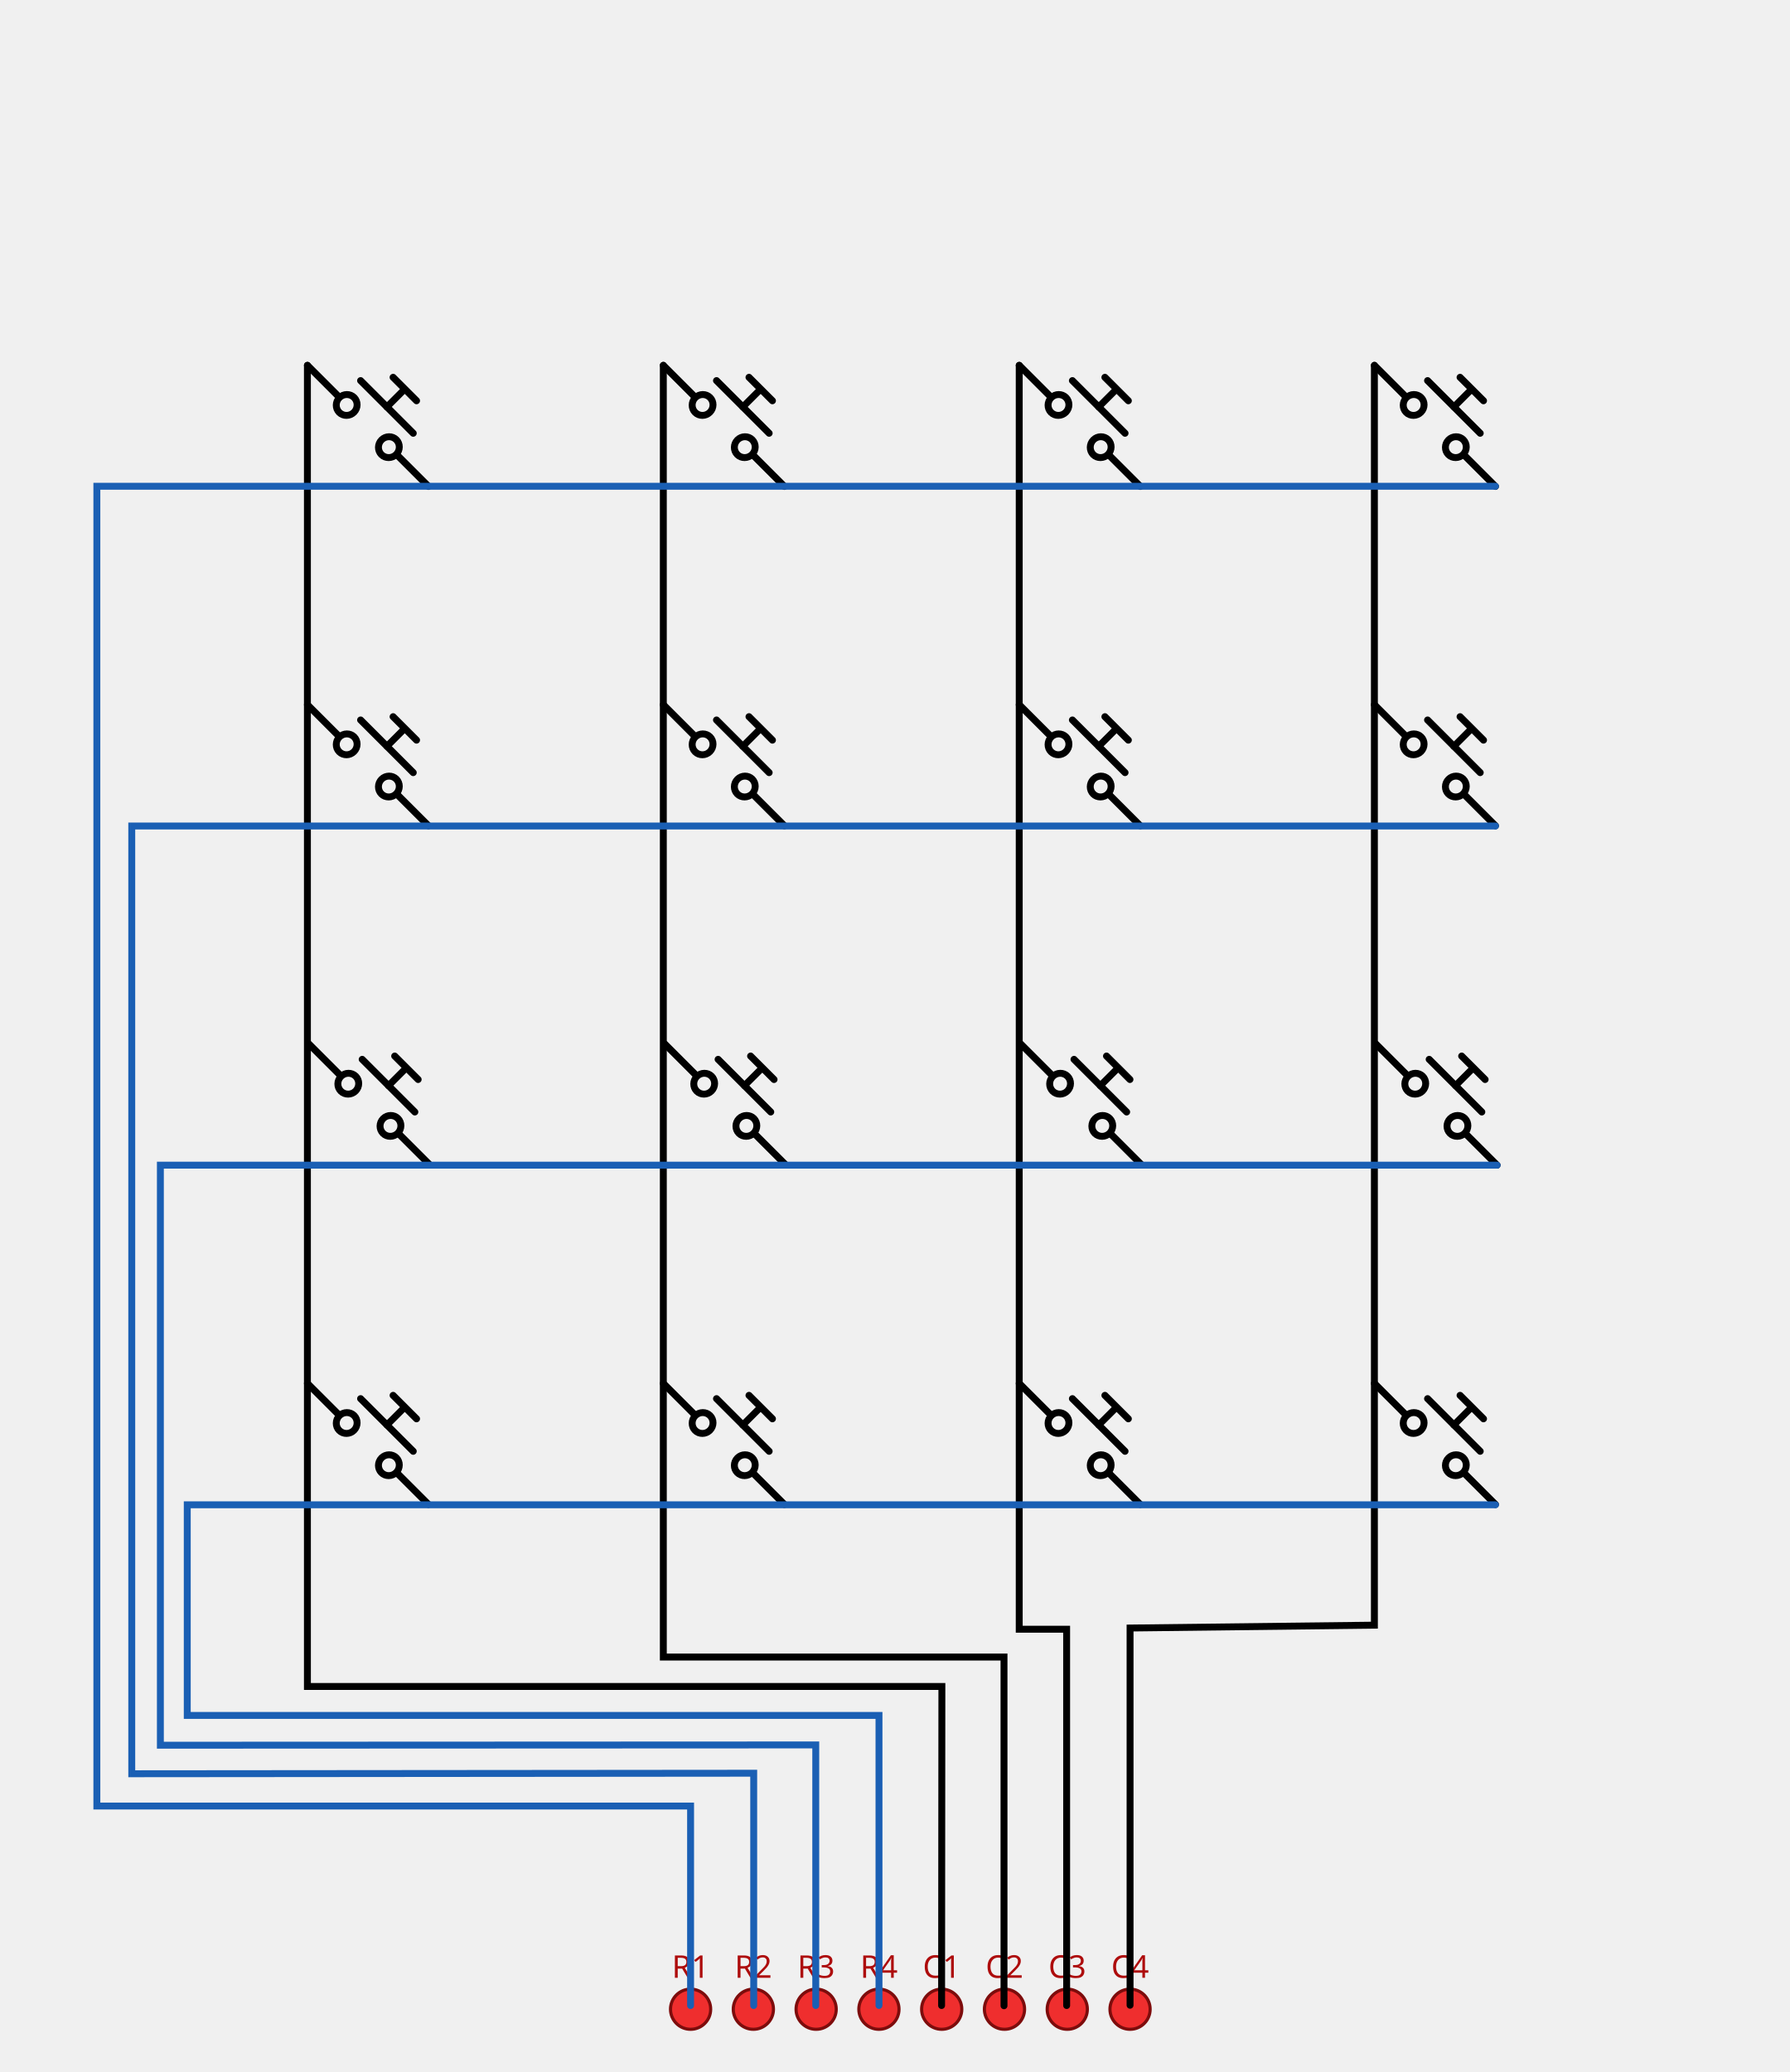
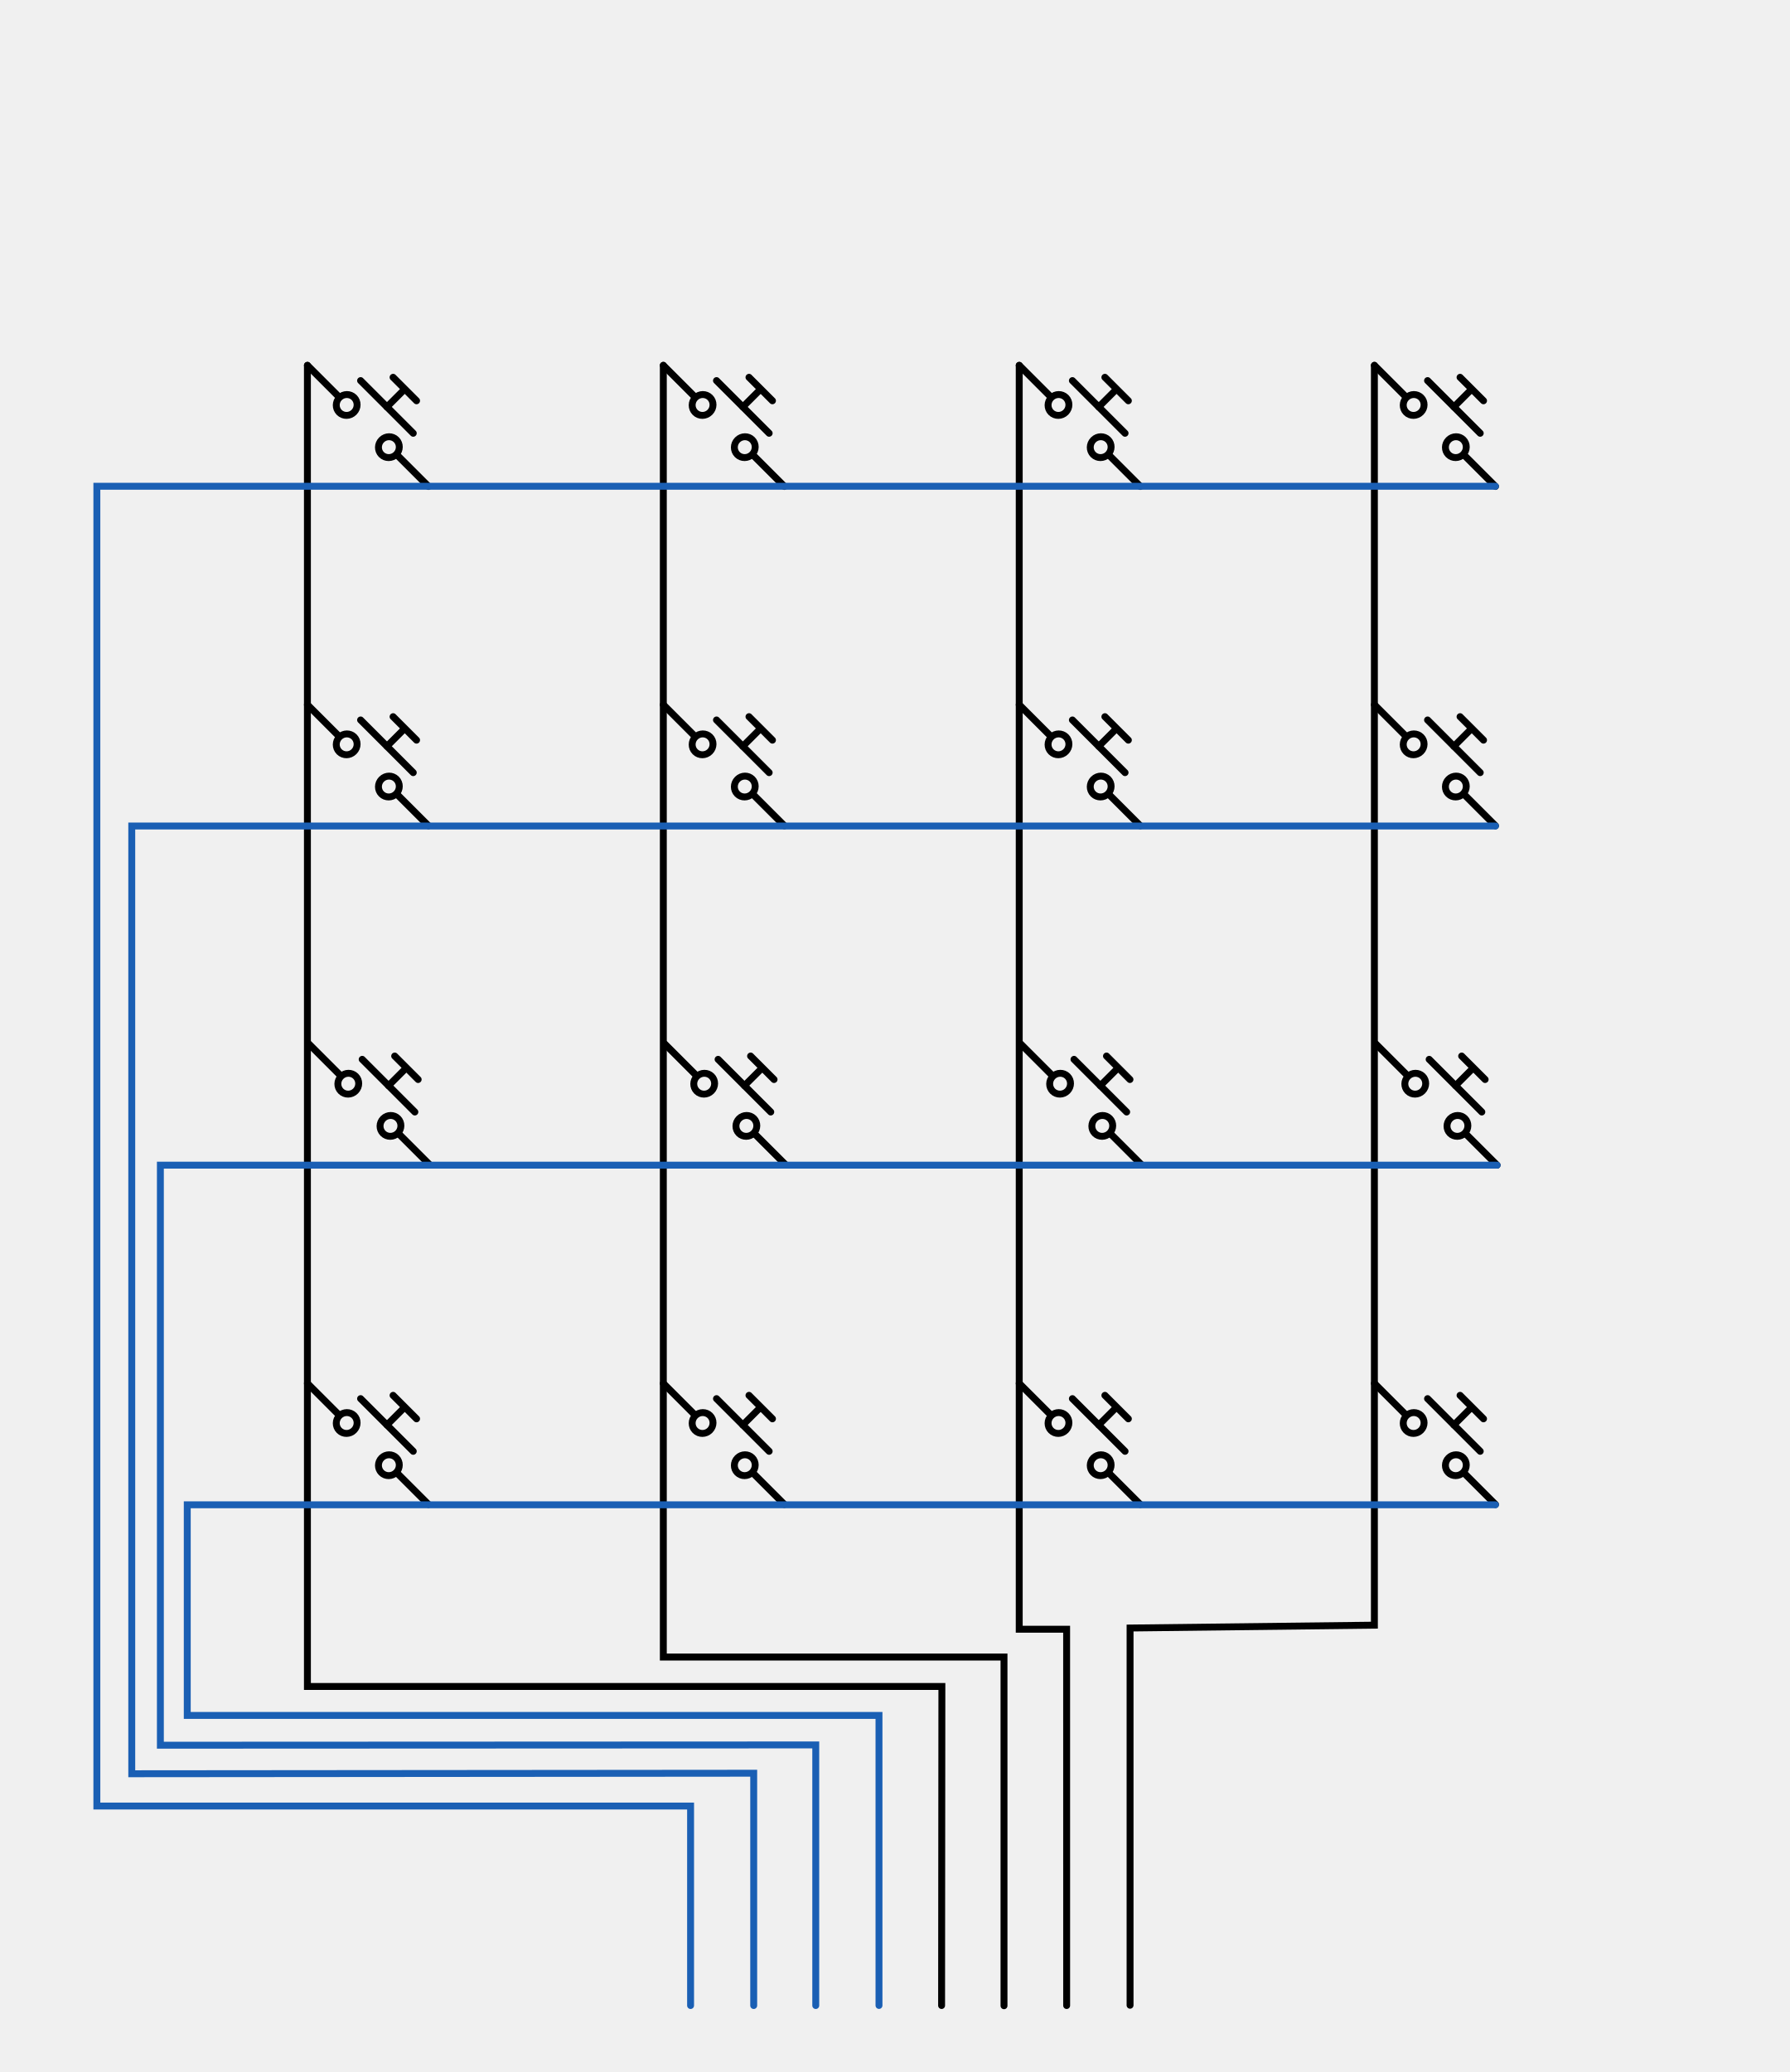
<svg xmlns="http://www.w3.org/2000/svg" width="285" height="330" viewBox="0 0 285 330" version="1.1" id="svg124">
  <defs id="defs124">
    <defs id="defs78">
      <pattern id="wires" width="2.54" height="8" patternUnits="userSpaceOnUse">
        <rect width="2.54" height="8" fill="#eee" id="rect70" />
        <rect x="0.77" width="1" height="6" fill="#d9d5bc" id="rect71" />
        <circle cx="1.27" cy="6" r="0.75" fill="#d9d5bc" id="circle71" />
        <rect x="0.52" y="6" width="1.5" height="2" fill="#d9d5bc" id="rect72" />
      </pattern>
      <pattern id="wires-marks" width="2.54" height="8" patternUnits="userSpaceOnUse">
        <rect x="0.52" y="6" width="1.5" height="2" fill="#746d41" id="rect73" />
      </pattern>
      <pattern id="pins-female" width="2.54" height="2.54" patternUnits="userSpaceOnUse">
        <rect x="0" y="0" width="2.54" height="2.54" fill="#333" id="rect74" />
        <rect x="1.079" y="0.896" width="0.762" height="0.762" style="fill: #191919" id="rect75" />
        <path transform="translate(1.079, 1.658) rotate(180 0 0)" d="m 0 0 v 0.762 l 0.433,0.433 c 0.046,-0.046 0.074,-0.109 0.074,-0.179 v -1.27 c 0,-0.070 -0.028,-0.133 -0.074,-0.179 z" style="opacity: 0.25" id="path75" />
        <path transform="translate(1.841, 1.658) rotate(90 0 0)" d="m 0 0 v 0.762 l 0.433,0.433 c 0.046,-0.046 0.074,-0.109 0.074,-0.179 v -1.27 c 0,-0.070 -0.028,-0.133 -0.074,-0.179 z" style="opacity: 0.3; fill: #fff" id="path76" />
        <path transform="translate(1.841, 0.896)" d="m 0 0 v 0.762 l 0.433,0.433 c 0.046,-0.046 0.074,-0.109 0.074,-0.179 v -1.27 c 0,-0.070 -0.028,-0.133 -0.074,-0.179 z" style="opacity: 0.15; fill: #fff" id="path77" />
        <path transform="translate(1.079, 0.896) rotate(270 0 0)" d="m 0 0 v 0.762 l 0.433,0.433 c 0.046,-0.046 0.074,-0.109 0.074,-0.179 v -1.27 c 0,-0.070 -0.028,-0.133 -0.074,-0.179 z" style="opacity: 0.35" id="path78" />
      </pattern>
      <filter id="shadow">
        <feDropShadow dx="0" dy="0" stdDeviation="0.5" flood-color="#ffff99" />
      </filter>
    </defs>
  </defs>
  <g id="g1">
-     <g id="g4" transform="translate(-10,-38)">
-       <circle id="pin-R1" cx="120" cy="358" r="3.2" fill="#ee0000" fill-opacity="0.85" stroke="#770000" stroke-width="0.5" style="opacity:0.947" />
-       <text x="120" y="353" font-size="5px" fill="#aa0000" text-anchor="middle" font-family="sans-serif" id="text117" style="opacity:0.947">R1</text>
-     </g>
-     <g id="g5" transform="translate(-10,-38)">
-       <circle id="pin-R2" cx="130" cy="358" r="3.2" fill="#ee0000" fill-opacity="0.85" stroke="#770000" stroke-width="0.5" style="opacity:0.947" />
-       <text x="130" y="353" font-size="5px" fill="#aa0000" text-anchor="middle" font-family="sans-serif" id="text118" style="opacity:0.947">R2</text>
-     </g>
-     <g id="g7" transform="translate(-9.5,-38)">
-       <circle id="pin-R3" cx="139.5" cy="358" r="3.2" fill="#ee0000" fill-opacity="0.85" stroke="#770000" stroke-width="0.5" style="opacity:0.947" />
-       <g id="g6">
-         <text x="139.5" y="353" font-size="5px" fill="#aa0000" text-anchor="middle" font-family="sans-serif" id="text119" style="opacity:0.947">R3</text>
-       </g>
-     </g>
-     <g id="g8" transform="translate(-9,-38)">
-       <circle id="pin-R4" cx="149" cy="358" r="3.2" fill="#ee0000" fill-opacity="0.85" stroke="#770000" stroke-width="0.5" style="opacity:0.947" />
-       <text x="149" y="353" font-size="5px" fill="#aa0000" text-anchor="middle" font-family="sans-serif" id="text120" style="opacity:0.947">R4</text>
-     </g>
-     <g id="g9" transform="translate(-8.5,-38)">
-       <circle id="pin-C1" cx="158.5" cy="358" r="3.2" fill="#ee0000" fill-opacity="0.85" stroke="#770000" stroke-width="0.5" style="opacity:0.947" />
-       <text x="158.5" y="353" font-size="5px" fill="#aa0000" text-anchor="middle" font-family="sans-serif" id="text121" style="opacity:0.947">C1</text>
-     </g>
-     <g id="g10" transform="translate(-8,-38)">
-       <circle id="pin-C2" cx="168" cy="358" r="3.2" fill="#ee0000" fill-opacity="0.85" stroke="#770000" stroke-width="0.5" style="opacity:0.947" />
-       <text x="168" y="353" font-size="5px" fill="#aa0000" text-anchor="middle" font-family="sans-serif" id="text122" style="opacity:0.947">C2</text>
-     </g>
-     <g id="g11" transform="translate(-7.75,-38)">
-       <circle id="pin-C3" cx="177.75" cy="358" r="3.2" fill="#ee0000" fill-opacity="0.85" stroke="#770000" stroke-width="0.5" style="opacity:0.947" />
-       <text x="177.75" y="353" font-size="5px" fill="#aa0000" text-anchor="middle" font-family="sans-serif" id="text123" style="opacity:0.947">C3</text>
-     </g>
-     <g id="g12" transform="translate(-7.5,-38)">
-       <circle id="pin-C4" cx="187.5" cy="358" r="3.2" fill="#ee0000" fill-opacity="0.85" stroke="#770000" stroke-width="0.5" style="opacity:0.947" />
-       <text x="187.5" y="353" font-size="5px" fill="#aa0000" text-anchor="middle" font-family="sans-serif" id="text124" style="opacity:0.947">C4</text>
-     </g>
+     
+     
+     
+     
+     
+     
+     
+     
  </g>
  <g id="layer2">
    <g id="schema" fill="none" stroke="#111111" stroke-width="2" stroke-linecap="round" stroke-linejoin="round" transform="translate(12.43007,-18.58905)">
      
    </g>
    <g id="g15" transform="translate(-1.442753,25.19252)">
      <g id="g24" transform="matrix(1.153175,1.153175,-1.174992,1.174992,32.93668,-15.25443)" style="stroke-width:0.668;stroke-dasharray:none">
        <g id="g23-09" transform="translate(0.034816)" style="stroke-width:0.668;stroke-dasharray:none">
          <g id="g19-48" style="stroke-width:0.668;stroke-dasharray:none">
            <circle style="fill:none;stroke:#000000;stroke-width:0.668;stroke-linecap:round;stroke-dasharray:none" id="path18" cx="33.91" cy="13.12" r="1.009" />
            <path style="fill:none;stroke:#000000;stroke-width:0.668;stroke-linecap:round;stroke-dasharray:none" d="M 32.825,13.095 C 31.37,13.095 29.915,13.095 28.46,13.095" id="path19" />
          </g>
          <g id="g19-4" transform="matrix(-1,0,0,1,73.6475,0)" style="stroke-width:0.668;stroke-dasharray:none">
            <circle style="fill:none;stroke:#000000;stroke-width:0.668;stroke-linecap:round;stroke-dasharray:none" id="path18-8" cx="33.91" cy="13.12" r="1.009" />
            <path style="fill:none;stroke:#000000;stroke-width:0.668;stroke-linecap:round;stroke-dasharray:none" d="M 32.825,13.095 C 31.37,13.095 29.915,13.095 28.46,13.095" id="path19-8" />
          </g>
        </g>
        <g id="g22-8" style="stroke-width:0.668;stroke-dasharray:none">
          <path style="fill:none;stroke:#000000;stroke-width:0.668;stroke-linecap:round;stroke-dasharray:none" d="M 33.219,10.526 C 35.645,10.526 38.072,10.526 40.498,10.526" id="path20" />
          <path style="fill:none;stroke:#000000;stroke-width:0.668;stroke-linecap:round;stroke-dasharray:none" d="M 36.859,10.526 C 36.859,9.777 36.859,9.027 36.859,8.278" id="path21" />
          <path style="fill:none;stroke:#000000;stroke-width:0.668;stroke-linecap:round;stroke-dasharray:none" d="M 35.182,8.1 C 36.264,8.1 37.346,8.1 38.429,8.1" id="path22" transform="translate(0.0535215)" />
        </g>
      </g>
      <g id="g24-2" transform="matrix(1.153175,1.153175,-1.174992,1.174992,32.93668,38.79557)" style="stroke-width:0.668;stroke-dasharray:none">
        <g id="g23-8" transform="translate(0.034816)" style="stroke-width:0.668;stroke-dasharray:none">
          <g id="g19-6" style="stroke-width:0.668;stroke-dasharray:none">
            <circle style="fill:none;stroke:#000000;stroke-width:0.668;stroke-linecap:round;stroke-dasharray:none" id="path18-0" cx="33.91" cy="13.12" r="1.009" />
            <path style="fill:none;stroke:#000000;stroke-width:0.668;stroke-linecap:round;stroke-dasharray:none" d="M 32.825,13.095 C 31.37,13.095 29.915,13.095 28.46,13.095" id="path19-2" />
          </g>
          <g id="g19-4-4" transform="matrix(-1,0,0,1,73.6475,0)" style="stroke-width:0.668;stroke-dasharray:none">
            <circle style="fill:none;stroke:#000000;stroke-width:0.668;stroke-linecap:round;stroke-dasharray:none" id="path18-8-8" cx="33.91" cy="13.12" r="1.009" />
            <path style="fill:none;stroke:#000000;stroke-width:0.668;stroke-linecap:round;stroke-dasharray:none" d="M 32.825,13.095 C 31.37,13.095 29.915,13.095 28.46,13.095" id="path19-8-6" />
          </g>
        </g>
        <g id="g22-5" style="stroke-width:0.668;stroke-dasharray:none">
          <path style="fill:none;stroke:#000000;stroke-width:0.668;stroke-linecap:round;stroke-dasharray:none" d="M 33.219,10.526 C 35.645,10.526 38.072,10.526 40.498,10.526" id="path20-0" />
          <path style="fill:none;stroke:#000000;stroke-width:0.668;stroke-linecap:round;stroke-dasharray:none" d="M 36.859,10.526 C 36.859,9.777 36.859,9.027 36.859,8.278" id="path21-9" />
          <path style="fill:none;stroke:#000000;stroke-width:0.668;stroke-linecap:round;stroke-dasharray:none" d="M 35.182,8.1 C 36.264,8.1 37.346,8.1 38.429,8.1" id="path22-0" transform="translate(0.0535215)" />
        </g>
      </g>
      <g id="g24-26" transform="matrix(1.153175,1.153175,-1.174992,1.174992,33.19168,92.84556)" style="stroke-width:0.668;stroke-dasharray:none">
        <g id="g23-0" transform="translate(0.034816)" style="stroke-width:0.668;stroke-dasharray:none">
          <g id="g19-1" style="stroke-width:0.668;stroke-dasharray:none">
            <circle style="fill:none;stroke:#000000;stroke-width:0.668;stroke-linecap:round;stroke-dasharray:none" id="path18-6" cx="33.91" cy="13.12" r="1.009" />
            <path style="fill:none;stroke:#000000;stroke-width:0.668;stroke-linecap:round;stroke-dasharray:none" d="M 32.825,13.095 C 31.37,13.095 29.915,13.095 28.46,13.095" id="path19-5" />
          </g>
          <g id="g19-4-7" transform="matrix(-1,0,0,1,73.6475,0)" style="stroke-width:0.668;stroke-dasharray:none">
            <circle style="fill:none;stroke:#000000;stroke-width:0.668;stroke-linecap:round;stroke-dasharray:none" id="path18-8-5" cx="33.91" cy="13.12" r="1.009" />
            <path style="fill:none;stroke:#000000;stroke-width:0.668;stroke-linecap:round;stroke-dasharray:none" d="M 32.825,13.095 C 31.37,13.095 29.915,13.095 28.46,13.095" id="path19-8-41" />
          </g>
        </g>
        <g id="g22-20" style="stroke-width:0.668;stroke-dasharray:none">
          <path style="fill:none;stroke:#000000;stroke-width:0.668;stroke-linecap:round;stroke-dasharray:none" d="M 33.219,10.526 C 35.645,10.526 38.072,10.526 40.498,10.526" id="path20-01" />
          <path style="fill:none;stroke:#000000;stroke-width:0.668;stroke-linecap:round;stroke-dasharray:none" d="M 36.859,10.526 C 36.859,9.777 36.859,9.027 36.859,8.278" id="path21-4" />
          <path style="fill:none;stroke:#000000;stroke-width:0.668;stroke-linecap:round;stroke-dasharray:none" d="M 35.182,8.1 C 36.264,8.1 37.346,8.1 38.429,8.1" id="path22-6" transform="translate(0.0535215)" />
        </g>
      </g>
      <g id="g24-9" transform="matrix(1.153175,1.153175,-1.174992,1.174992,32.93668,146.8856)" style="stroke-width:0.668;stroke-dasharray:none">
        <g id="g23-88" transform="translate(0.034816)" style="stroke-width:0.668;stroke-dasharray:none">
          <g id="g19-0" style="stroke-width:0.668;stroke-dasharray:none">
            <circle style="fill:none;stroke:#000000;stroke-width:0.668;stroke-linecap:round;stroke-dasharray:none" id="path18-87" cx="33.91" cy="13.12" r="1.009" />
            <path style="fill:none;stroke:#000000;stroke-width:0.668;stroke-linecap:round;stroke-dasharray:none" d="M 32.825,13.095 C 31.37,13.095 29.915,13.095 28.46,13.095" id="path19-78" />
          </g>
          <g id="g19-4-3" transform="matrix(-1,0,0,1,73.6475,0)" style="stroke-width:0.668;stroke-dasharray:none">
            <circle style="fill:none;stroke:#000000;stroke-width:0.668;stroke-linecap:round;stroke-dasharray:none" id="path18-8-83" cx="33.91" cy="13.12" r="1.009" />
            <path style="fill:none;stroke:#000000;stroke-width:0.668;stroke-linecap:round;stroke-dasharray:none" d="M 32.825,13.095 C 31.37,13.095 29.915,13.095 28.46,13.095" id="path19-8-7" />
          </g>
        </g>
        <g id="g22-1" style="stroke-width:0.668;stroke-dasharray:none">
          <path style="fill:none;stroke:#000000;stroke-width:0.668;stroke-linecap:round;stroke-dasharray:none" d="M 33.219,10.526 C 35.645,10.526 38.072,10.526 40.498,10.526" id="path20-07" />
          <path style="fill:none;stroke:#000000;stroke-width:0.668;stroke-linecap:round;stroke-dasharray:none" d="M 36.859,10.526 C 36.859,9.777 36.859,9.027 36.859,8.278" id="path21-3" />
          <path style="fill:none;stroke:#000000;stroke-width:0.668;stroke-linecap:round;stroke-dasharray:none" d="M 35.182,8.1 C 36.264,8.1 37.346,8.1 38.429,8.1" id="path22-4" transform="translate(0.0535215)" />
        </g>
      </g>
    </g>
    <g id="g14" transform="translate(-1.442753,25.19252)">
      <g id="g24-1" transform="matrix(1.153175,1.153175,-1.174992,1.174992,89.62668,-15.25443)" style="stroke-width:0.668;stroke-dasharray:none">
        <g id="g23-1" transform="translate(0.034816)" style="stroke-width:0.668;stroke-dasharray:none">
          <g id="g19-5" style="stroke-width:0.668;stroke-dasharray:none">
            <circle style="fill:none;stroke:#000000;stroke-width:0.668;stroke-linecap:round;stroke-dasharray:none" id="path18-2" cx="33.91" cy="13.12" r="1.009" />
            <path style="fill:none;stroke:#000000;stroke-width:0.668;stroke-linecap:round;stroke-dasharray:none" d="M 32.825,13.095 C 31.37,13.095 29.915,13.095 28.46,13.095" id="path19-7" />
          </g>
          <g id="g19-4-6" transform="matrix(-1,0,0,1,73.6475,0)" style="stroke-width:0.668;stroke-dasharray:none">
            <circle style="fill:none;stroke:#000000;stroke-width:0.668;stroke-linecap:round;stroke-dasharray:none" id="path18-8-1" cx="33.91" cy="13.12" r="1.009" />
            <path style="fill:none;stroke:#000000;stroke-width:0.668;stroke-linecap:round;stroke-dasharray:none" d="M 32.825,13.095 C 31.37,13.095 29.915,13.095 28.46,13.095" id="path19-8-4" />
          </g>
        </g>
        <g id="g22-2" style="stroke-width:0.668;stroke-dasharray:none">
          <path style="fill:none;stroke:#000000;stroke-width:0.668;stroke-linecap:round;stroke-dasharray:none" d="M 33.219,10.526 C 35.645,10.526 38.072,10.526 40.498,10.526" id="path20-3" />
          <path style="fill:none;stroke:#000000;stroke-width:0.668;stroke-linecap:round;stroke-dasharray:none" d="M 36.859,10.526 C 36.859,9.777 36.859,9.027 36.859,8.278" id="path21-2" />
          <path style="fill:none;stroke:#000000;stroke-width:0.668;stroke-linecap:round;stroke-dasharray:none" d="M 35.182,8.1 C 36.264,8.1 37.346,8.1 38.429,8.1" id="path22-2" transform="translate(0.0535215)" />
        </g>
      </g>
      <g id="g24-1-0" transform="matrix(1.153175,1.153175,-1.174992,1.174992,89.62668,38.79557)" style="stroke-width:0.668;stroke-dasharray:none">
        <g id="g23-1-6" transform="translate(0.034816)" style="stroke-width:0.668;stroke-dasharray:none">
          <g id="g19-5-1" style="stroke-width:0.668;stroke-dasharray:none">
            <circle style="fill:none;stroke:#000000;stroke-width:0.668;stroke-linecap:round;stroke-dasharray:none" id="path18-2-3" cx="33.91" cy="13.12" r="1.009" />
            <path style="fill:none;stroke:#000000;stroke-width:0.668;stroke-linecap:round;stroke-dasharray:none" d="M 32.825,13.095 C 31.37,13.095 29.915,13.095 28.46,13.095" id="path19-7-8" />
          </g>
          <g id="g19-4-6-93" transform="matrix(-1,0,0,1,73.6475,0)" style="stroke-width:0.668;stroke-dasharray:none">
            <circle style="fill:none;stroke:#000000;stroke-width:0.668;stroke-linecap:round;stroke-dasharray:none" id="path18-8-1-4" cx="33.91" cy="13.12" r="1.009" />
            <path style="fill:none;stroke:#000000;stroke-width:0.668;stroke-linecap:round;stroke-dasharray:none" d="M 32.825,13.095 C 31.37,13.095 29.915,13.095 28.46,13.095" id="path19-8-4-46" />
          </g>
        </g>
        <g id="g22-2-0" style="stroke-width:0.668;stroke-dasharray:none">
          <path style="fill:none;stroke:#000000;stroke-width:0.668;stroke-linecap:round;stroke-dasharray:none" d="M 33.219,10.526 C 35.645,10.526 38.072,10.526 40.498,10.526" id="path20-3-6" />
          <path style="fill:none;stroke:#000000;stroke-width:0.668;stroke-linecap:round;stroke-dasharray:none" d="M 36.859,10.526 C 36.859,9.777 36.859,9.027 36.859,8.278" id="path21-2-6" />
          <path style="fill:none;stroke:#000000;stroke-width:0.668;stroke-linecap:round;stroke-dasharray:none" d="M 35.182,8.1 C 36.264,8.1 37.346,8.1 38.429,8.1" id="path22-2-1" transform="translate(0.0535215)" />
        </g>
      </g>
      <g id="g24-1-07" transform="matrix(1.153175,1.153175,-1.174992,1.174992,89.88168,92.84556)" style="stroke-width:0.668;stroke-dasharray:none">
        <g id="g23-1-1" transform="translate(0.034816)" style="stroke-width:0.668;stroke-dasharray:none">
          <g id="g19-5-7" style="stroke-width:0.668;stroke-dasharray:none">
            <circle style="fill:none;stroke:#000000;stroke-width:0.668;stroke-linecap:round;stroke-dasharray:none" id="path18-2-7" cx="33.91" cy="13.12" r="1.009" />
            <path style="fill:none;stroke:#000000;stroke-width:0.668;stroke-linecap:round;stroke-dasharray:none" d="M 32.825,13.095 C 31.37,13.095 29.915,13.095 28.46,13.095" id="path19-7-77" />
          </g>
          <g id="g19-4-6-3" transform="matrix(-1,0,0,1,73.6475,0)" style="stroke-width:0.668;stroke-dasharray:none">
            <circle style="fill:none;stroke:#000000;stroke-width:0.668;stroke-linecap:round;stroke-dasharray:none" id="path18-8-1-3" cx="33.91" cy="13.12" r="1.009" />
            <path style="fill:none;stroke:#000000;stroke-width:0.668;stroke-linecap:round;stroke-dasharray:none" d="M 32.825,13.095 C 31.37,13.095 29.915,13.095 28.46,13.095" id="path19-8-4-5" />
          </g>
        </g>
        <g id="g22-2-9" style="stroke-width:0.668;stroke-dasharray:none">
          <path style="fill:none;stroke:#000000;stroke-width:0.668;stroke-linecap:round;stroke-dasharray:none" d="M 33.219,10.526 C 35.645,10.526 38.072,10.526 40.498,10.526" id="path20-3-9" />
          <path style="fill:none;stroke:#000000;stroke-width:0.668;stroke-linecap:round;stroke-dasharray:none" d="M 36.859,10.526 C 36.859,9.777 36.859,9.027 36.859,8.278" id="path21-2-8" />
          <path style="fill:none;stroke:#000000;stroke-width:0.668;stroke-linecap:round;stroke-dasharray:none" d="M 35.182,8.1 C 36.264,8.1 37.346,8.1 38.429,8.1" id="path22-2-18" transform="translate(0.0535215)" />
        </g>
      </g>
      <g id="g24-1-9" transform="matrix(1.153175,1.153175,-1.174992,1.174992,89.62668,146.8856)" style="stroke-width:0.668;stroke-dasharray:none">
        <g id="g23-1-65" transform="translate(0.034816)" style="stroke-width:0.668;stroke-dasharray:none">
          <g id="g19-5-10" style="stroke-width:0.668;stroke-dasharray:none">
            <circle style="fill:none;stroke:#000000;stroke-width:0.668;stroke-linecap:round;stroke-dasharray:none" id="path18-2-9" cx="33.91" cy="13.12" r="1.009" />
            <path style="fill:none;stroke:#000000;stroke-width:0.668;stroke-linecap:round;stroke-dasharray:none" d="M 32.825,13.095 C 31.37,13.095 29.915,13.095 28.46,13.095" id="path19-7-9" />
          </g>
          <g id="g19-4-6-6" transform="matrix(-1,0,0,1,73.6475,0)" style="stroke-width:0.668;stroke-dasharray:none">
            <circle style="fill:none;stroke:#000000;stroke-width:0.668;stroke-linecap:round;stroke-dasharray:none" id="path18-8-1-8" cx="33.91" cy="13.12" r="1.009" />
            <path style="fill:none;stroke:#000000;stroke-width:0.668;stroke-linecap:round;stroke-dasharray:none" d="M 32.825,13.095 C 31.37,13.095 29.915,13.095 28.46,13.095" id="path19-8-4-3" />
          </g>
        </g>
        <g id="g22-2-4" style="stroke-width:0.668;stroke-dasharray:none">
          <path style="fill:none;stroke:#000000;stroke-width:0.668;stroke-linecap:round;stroke-dasharray:none" d="M 33.219,10.526 C 35.645,10.526 38.072,10.526 40.498,10.526" id="path20-3-8" />
          <path style="fill:none;stroke:#000000;stroke-width:0.668;stroke-linecap:round;stroke-dasharray:none" d="M 36.859,10.526 C 36.859,9.777 36.859,9.027 36.859,8.278" id="path21-2-4" />
          <path style="fill:none;stroke:#000000;stroke-width:0.668;stroke-linecap:round;stroke-dasharray:none" d="M 35.182,8.1 C 36.264,8.1 37.346,8.1 38.429,8.1" id="path22-2-9" transform="translate(0.0535215)" />
        </g>
      </g>
    </g>
    <g id="g25" transform="translate(10.98732,6.60347)">
      <g id="g24-1-1" transform="matrix(1.153175,1.153175,-1.174992,1.174992,133.8866,3.334617)" style="stroke-width:0.668;stroke-dasharray:none">
        <g id="g23-1-8" transform="translate(0.034816)" style="stroke-width:0.668;stroke-dasharray:none">
          <g id="g19-5-9" style="stroke-width:0.668;stroke-dasharray:none">
            <circle style="fill:none;stroke:#000000;stroke-width:0.668;stroke-linecap:round;stroke-dasharray:none" id="path18-2-2" cx="33.91" cy="13.12" r="1.009" />
            <path style="fill:none;stroke:#000000;stroke-width:0.668;stroke-linecap:round;stroke-dasharray:none" d="M 32.825,13.095 C 31.37,13.095 29.915,13.095 28.46,13.095" id="path19-7-7" />
          </g>
          <g id="g19-4-6-9" transform="matrix(-1,0,0,1,73.6475,0)" style="stroke-width:0.668;stroke-dasharray:none">
            <circle style="fill:none;stroke:#000000;stroke-width:0.668;stroke-linecap:round;stroke-dasharray:none" id="path18-8-1-5" cx="33.91" cy="13.12" r="1.009" />
            <path style="fill:none;stroke:#000000;stroke-width:0.668;stroke-linecap:round;stroke-dasharray:none" d="M 32.825,13.095 C 31.37,13.095 29.915,13.095 28.46,13.095" id="path19-8-4-4" />
          </g>
        </g>
        <g id="g22-2-3" style="stroke-width:0.668;stroke-dasharray:none">
          <path style="fill:none;stroke:#000000;stroke-width:0.668;stroke-linecap:round;stroke-dasharray:none" d="M 33.219,10.526 C 35.645,10.526 38.072,10.526 40.498,10.526" id="path20-3-1" />
          <path style="fill:none;stroke:#000000;stroke-width:0.668;stroke-linecap:round;stroke-dasharray:none" d="M 36.859,10.526 C 36.859,9.777 36.859,9.027 36.859,8.278" id="path21-2-2" />
          <path style="fill:none;stroke:#000000;stroke-width:0.668;stroke-linecap:round;stroke-dasharray:none" d="M 35.182,8.1 C 36.264,8.1 37.346,8.1 38.429,8.1" id="path22-2-3" transform="translate(0.0535215)" />
        </g>
      </g>
      <g id="g24-1-1-8" transform="matrix(1.153175,1.153175,-1.174992,1.174992,133.8866,57.38462)" style="stroke-width:0.668;stroke-dasharray:none">
        <g id="g23-1-8-4" transform="translate(0.034816)" style="stroke-width:0.668;stroke-dasharray:none">
          <g id="g19-5-9-9" style="stroke-width:0.668;stroke-dasharray:none">
            <circle style="fill:none;stroke:#000000;stroke-width:0.668;stroke-linecap:round;stroke-dasharray:none" id="path18-2-2-6" cx="33.91" cy="13.12" r="1.009" />
            <path style="fill:none;stroke:#000000;stroke-width:0.668;stroke-linecap:round;stroke-dasharray:none" d="M 32.825,13.095 C 31.37,13.095 29.915,13.095 28.46,13.095" id="path19-7-7-3" />
          </g>
          <g id="g19-4-6-9-7" transform="matrix(-1,0,0,1,73.6475,0)" style="stroke-width:0.668;stroke-dasharray:none">
            <circle style="fill:none;stroke:#000000;stroke-width:0.668;stroke-linecap:round;stroke-dasharray:none" id="path18-8-1-5-8" cx="33.91" cy="13.12" r="1.009" />
            <path style="fill:none;stroke:#000000;stroke-width:0.668;stroke-linecap:round;stroke-dasharray:none" d="M 32.825,13.095 C 31.37,13.095 29.915,13.095 28.46,13.095" id="path19-8-4-4-8" />
          </g>
        </g>
        <g id="g22-2-3-2" style="stroke-width:0.668;stroke-dasharray:none">
          <path style="fill:none;stroke:#000000;stroke-width:0.668;stroke-linecap:round;stroke-dasharray:none" d="M 33.219,10.526 C 35.645,10.526 38.072,10.526 40.498,10.526" id="path20-3-1-9" />
          <path style="fill:none;stroke:#000000;stroke-width:0.668;stroke-linecap:round;stroke-dasharray:none" d="M 36.859,10.526 C 36.859,9.777 36.859,9.027 36.859,8.278" id="path21-2-2-1" />
          <path style="fill:none;stroke:#000000;stroke-width:0.668;stroke-linecap:round;stroke-dasharray:none" d="M 35.182,8.1 C 36.264,8.1 37.346,8.1 38.429,8.1" id="path22-2-3-3" transform="translate(0.0535215)" />
        </g>
      </g>
      <g id="g24-1-1-2" transform="matrix(1.153175,1.153175,-1.174992,1.174992,134.1416,111.4346)" style="stroke-width:0.668;stroke-dasharray:none">
        <g id="g23-1-8-6" transform="translate(0.034816)" style="stroke-width:0.668;stroke-dasharray:none">
          <g id="g19-5-9-6" style="stroke-width:0.668;stroke-dasharray:none">
            <circle style="fill:none;stroke:#000000;stroke-width:0.668;stroke-linecap:round;stroke-dasharray:none" id="path18-2-2-0" cx="33.91" cy="13.12" r="1.009" />
            <path style="fill:none;stroke:#000000;stroke-width:0.668;stroke-linecap:round;stroke-dasharray:none" d="M 32.825,13.095 C 31.37,13.095 29.915,13.095 28.46,13.095" id="path19-7-7-38" />
          </g>
          <g id="g19-4-6-9-0" transform="matrix(-1,0,0,1,73.6475,0)" style="stroke-width:0.668;stroke-dasharray:none">
            <circle style="fill:none;stroke:#000000;stroke-width:0.668;stroke-linecap:round;stroke-dasharray:none" id="path18-8-1-5-1" cx="33.91" cy="13.12" r="1.009" />
            <path style="fill:none;stroke:#000000;stroke-width:0.668;stroke-linecap:round;stroke-dasharray:none" d="M 32.825,13.095 C 31.37,13.095 29.915,13.095 28.46,13.095" id="path19-8-4-4-2" />
          </g>
        </g>
        <g id="g22-2-3-5" style="stroke-width:0.668;stroke-dasharray:none">
          <path style="fill:none;stroke:#000000;stroke-width:0.668;stroke-linecap:round;stroke-dasharray:none" d="M 33.219,10.526 C 35.645,10.526 38.072,10.526 40.498,10.526" id="path20-3-1-0" />
          <path style="fill:none;stroke:#000000;stroke-width:0.668;stroke-linecap:round;stroke-dasharray:none" d="M 36.859,10.526 C 36.859,9.777 36.859,9.027 36.859,8.278" id="path21-2-2-9" />
          <path style="fill:none;stroke:#000000;stroke-width:0.668;stroke-linecap:round;stroke-dasharray:none" d="M 35.182,8.1 C 36.264,8.1 37.346,8.1 38.429,8.1" id="path22-2-3-4" transform="translate(0.0535215)" />
        </g>
      </g>
      <g id="g24-1-1-9" transform="matrix(1.153175,1.153175,-1.174992,1.174992,133.8866,165.4746)" style="stroke-width:0.668;stroke-dasharray:none">
        <g id="g23-1-8-2" transform="translate(0.034816)" style="stroke-width:0.668;stroke-dasharray:none">
          <g id="g19-5-9-5" style="stroke-width:0.668;stroke-dasharray:none">
            <circle style="fill:none;stroke:#000000;stroke-width:0.668;stroke-linecap:round;stroke-dasharray:none" id="path18-2-2-5" cx="33.91" cy="13.12" r="1.009" />
            <path style="fill:none;stroke:#000000;stroke-width:0.668;stroke-linecap:round;stroke-dasharray:none" d="M 32.825,13.095 C 31.37,13.095 29.915,13.095 28.46,13.095" id="path19-7-7-33" />
          </g>
          <g id="g19-4-6-9-3" transform="matrix(-1,0,0,1,73.6475,0)" style="stroke-width:0.668;stroke-dasharray:none">
            <circle style="fill:none;stroke:#000000;stroke-width:0.668;stroke-linecap:round;stroke-dasharray:none" id="path18-8-1-5-7" cx="33.91" cy="13.12" r="1.009" />
            <path style="fill:none;stroke:#000000;stroke-width:0.668;stroke-linecap:round;stroke-dasharray:none" d="M 32.825,13.095 C 31.37,13.095 29.915,13.095 28.46,13.095" id="path19-8-4-4-4" />
          </g>
        </g>
        <g id="g22-2-3-3" style="stroke-width:0.668;stroke-dasharray:none">
          <path style="fill:none;stroke:#000000;stroke-width:0.668;stroke-linecap:round;stroke-dasharray:none" d="M 33.219,10.526 C 35.645,10.526 38.072,10.526 40.498,10.526" id="path20-3-1-8" />
          <path style="fill:none;stroke:#000000;stroke-width:0.668;stroke-linecap:round;stroke-dasharray:none" d="M 36.859,10.526 C 36.859,9.777 36.859,9.027 36.859,8.278" id="path21-2-2-0" />
          <path style="fill:none;stroke:#000000;stroke-width:0.668;stroke-linecap:round;stroke-dasharray:none" d="M 35.182,8.1 C 36.264,8.1 37.346,8.1 38.429,8.1" id="path22-2-3-8" transform="translate(0.0535215)" />
        </g>
      </g>
    </g>
    <g id="g25-7" transform="translate(67.55981,6.60347)">
      <g id="g24-1-1-6" transform="matrix(1.153175,1.153175,-1.174992,1.174992,133.8866,3.334617)" style="stroke-width:0.668;stroke-dasharray:none">
        <g id="g23-1-8-1" transform="translate(0.034816)" style="stroke-width:0.668;stroke-dasharray:none">
          <g id="g19-5-9-8" style="stroke-width:0.668;stroke-dasharray:none">
            <circle style="fill:none;stroke:#000000;stroke-width:0.668;stroke-linecap:round;stroke-dasharray:none" id="path18-2-2-9" cx="33.91" cy="13.12" r="1.009" />
            <path style="fill:none;stroke:#000000;stroke-width:0.668;stroke-linecap:round;stroke-dasharray:none" d="M 32.825,13.095 C 31.37,13.095 29.915,13.095 28.46,13.095" id="path19-7-7-2" />
          </g>
          <g id="g19-4-6-9-79" transform="matrix(-1,0,0,1,73.6475,0)" style="stroke-width:0.668;stroke-dasharray:none">
            <circle style="fill:none;stroke:#000000;stroke-width:0.668;stroke-linecap:round;stroke-dasharray:none" id="path18-8-1-5-5" cx="33.91" cy="13.12" r="1.009" />
            <path style="fill:none;stroke:#000000;stroke-width:0.668;stroke-linecap:round;stroke-dasharray:none" d="M 32.825,13.095 C 31.37,13.095 29.915,13.095 28.46,13.095" id="path19-8-4-4-43" />
          </g>
        </g>
        <g id="g22-2-3-1" style="stroke-width:0.668;stroke-dasharray:none">
          <path style="fill:none;stroke:#000000;stroke-width:0.668;stroke-linecap:round;stroke-dasharray:none" d="M 33.219,10.526 C 35.645,10.526 38.072,10.526 40.498,10.526" id="path20-3-1-2" />
          <path style="fill:none;stroke:#000000;stroke-width:0.668;stroke-linecap:round;stroke-dasharray:none" d="M 36.859,10.526 C 36.859,9.777 36.859,9.027 36.859,8.278" id="path21-2-2-3" />
          <path style="fill:none;stroke:#000000;stroke-width:0.668;stroke-linecap:round;stroke-dasharray:none" d="M 35.182,8.1 C 36.264,8.1 37.346,8.1 38.429,8.1" id="path22-2-3-34" transform="translate(0.0535215)" />
        </g>
      </g>
      <g id="g24-1-1-8-1" transform="matrix(1.153175,1.153175,-1.174992,1.174992,133.8866,57.38462)" style="stroke-width:0.668;stroke-dasharray:none">
        <g id="g23-1-8-4-1" transform="translate(0.034816)" style="stroke-width:0.668;stroke-dasharray:none">
          <g id="g19-5-9-9-3" style="stroke-width:0.668;stroke-dasharray:none">
            <circle style="fill:none;stroke:#000000;stroke-width:0.668;stroke-linecap:round;stroke-dasharray:none" id="path18-2-2-6-8" cx="33.91" cy="13.12" r="1.009" />
            <path style="fill:none;stroke:#000000;stroke-width:0.668;stroke-linecap:round;stroke-dasharray:none" d="M 32.825,13.095 C 31.37,13.095 29.915,13.095 28.46,13.095" id="path19-7-7-3-7" />
          </g>
          <g id="g19-4-6-9-7-4" transform="matrix(-1,0,0,1,73.6475,0)" style="stroke-width:0.668;stroke-dasharray:none">
            <circle style="fill:none;stroke:#000000;stroke-width:0.668;stroke-linecap:round;stroke-dasharray:none" id="path18-8-1-5-8-2" cx="33.91" cy="13.12" r="1.009" />
            <path style="fill:none;stroke:#000000;stroke-width:0.668;stroke-linecap:round;stroke-dasharray:none" d="M 32.825,13.095 C 31.37,13.095 29.915,13.095 28.46,13.095" id="path19-8-4-4-8-7" />
          </g>
        </g>
        <g id="g22-2-3-2-7" style="stroke-width:0.668;stroke-dasharray:none">
          <path style="fill:none;stroke:#000000;stroke-width:0.668;stroke-linecap:round;stroke-dasharray:none" d="M 33.219,10.526 C 35.645,10.526 38.072,10.526 40.498,10.526" id="path20-3-1-9-9" />
          <path style="fill:none;stroke:#000000;stroke-width:0.668;stroke-linecap:round;stroke-dasharray:none" d="M 36.859,10.526 C 36.859,9.777 36.859,9.027 36.859,8.278" id="path21-2-2-1-3" />
          <path style="fill:none;stroke:#000000;stroke-width:0.668;stroke-linecap:round;stroke-dasharray:none" d="M 35.182,8.1 C 36.264,8.1 37.346,8.1 38.429,8.1" id="path22-2-3-3-1" transform="translate(0.0535215)" />
        </g>
      </g>
      <g id="g24-1-1-2-9" transform="matrix(1.153175,1.153175,-1.174992,1.174992,134.1416,111.4346)" style="stroke-width:0.668;stroke-dasharray:none">
        <g id="g23-1-8-6-8" transform="translate(0.034816)" style="stroke-width:0.668;stroke-dasharray:none">
          <g id="g19-5-9-6-6" style="stroke-width:0.668;stroke-dasharray:none">
            <circle style="fill:none;stroke:#000000;stroke-width:0.668;stroke-linecap:round;stroke-dasharray:none" id="path18-2-2-0-5" cx="33.91" cy="13.12" r="1.009" />
            <path style="fill:none;stroke:#000000;stroke-width:0.668;stroke-linecap:round;stroke-dasharray:none" d="M 32.825,13.095 C 31.37,13.095 29.915,13.095 28.46,13.095" id="path19-7-7-38-0" />
          </g>
          <g id="g19-4-6-9-0-2" transform="matrix(-1,0,0,1,73.6475,0)" style="stroke-width:0.668;stroke-dasharray:none">
            <circle style="fill:none;stroke:#000000;stroke-width:0.668;stroke-linecap:round;stroke-dasharray:none" id="path18-8-1-5-1-8" cx="33.91" cy="13.12" r="1.009" />
            <path style="fill:none;stroke:#000000;stroke-width:0.668;stroke-linecap:round;stroke-dasharray:none" d="M 32.825,13.095 C 31.37,13.095 29.915,13.095 28.46,13.095" id="path19-8-4-4-2-6" />
          </g>
        </g>
        <g id="g22-2-3-5-0" style="stroke-width:0.668;stroke-dasharray:none">
          <path style="fill:none;stroke:#000000;stroke-width:0.668;stroke-linecap:round;stroke-dasharray:none" d="M 33.219,10.526 C 35.645,10.526 38.072,10.526 40.498,10.526" id="path20-3-1-0-2" />
          <path style="fill:none;stroke:#000000;stroke-width:0.668;stroke-linecap:round;stroke-dasharray:none" d="M 36.859,10.526 C 36.859,9.777 36.859,9.027 36.859,8.278" id="path21-2-2-9-4" />
          <path style="fill:none;stroke:#000000;stroke-width:0.668;stroke-linecap:round;stroke-dasharray:none" d="M 35.182,8.1 C 36.264,8.1 37.346,8.1 38.429,8.1" id="path22-2-3-4-8" transform="translate(0.0535215)" />
        </g>
      </g>
      <g id="g24-1-1-9-6" transform="matrix(1.153175,1.153175,-1.174992,1.174992,133.8866,165.4746)" style="stroke-width:0.668;stroke-dasharray:none">
        <g id="g23-1-8-2-5" transform="translate(0.034816)" style="stroke-width:0.668;stroke-dasharray:none">
          <g id="g19-5-9-5-0" style="stroke-width:0.668;stroke-dasharray:none">
            <circle style="fill:none;stroke:#000000;stroke-width:0.668;stroke-linecap:round;stroke-dasharray:none" id="path18-2-2-5-9" cx="33.91" cy="13.12" r="1.009" />
            <path style="fill:none;stroke:#000000;stroke-width:0.668;stroke-linecap:round;stroke-dasharray:none" d="M 32.825,13.095 C 31.37,13.095 29.915,13.095 28.46,13.095" id="path19-7-7-33-0" />
          </g>
          <g id="g19-4-6-9-3-0" transform="matrix(-1,0,0,1,73.6475,0)" style="stroke-width:0.668;stroke-dasharray:none">
            <circle style="fill:none;stroke:#000000;stroke-width:0.668;stroke-linecap:round;stroke-dasharray:none" id="path18-8-1-5-7-6" cx="33.91" cy="13.12" r="1.009" />
            <path style="fill:none;stroke:#000000;stroke-width:0.668;stroke-linecap:round;stroke-dasharray:none" d="M 32.825,13.095 C 31.37,13.095 29.915,13.095 28.46,13.095" id="path19-8-4-4-4-1" />
          </g>
        </g>
        <g id="g22-2-3-3-3" style="stroke-width:0.668;stroke-dasharray:none">
          <path style="fill:none;stroke:#000000;stroke-width:0.668;stroke-linecap:round;stroke-dasharray:none" d="M 33.219,10.526 C 35.645,10.526 38.072,10.526 40.498,10.526" id="path20-3-1-8-8" />
          <path style="fill:none;stroke:#000000;stroke-width:0.668;stroke-linecap:round;stroke-dasharray:none" d="M 36.859,10.526 C 36.859,9.777 36.859,9.027 36.859,8.278" id="path21-2-2-0-9" />
          <path style="fill:none;stroke:#000000;stroke-width:0.668;stroke-linecap:round;stroke-dasharray:none" d="M 35.182,8.1 C 36.264,8.1 37.346,8.1 38.429,8.1" id="path22-2-3-8-3" transform="translate(0.0535215)" />
        </g>
      </g>
    </g>
    <path style="fill:none;stroke:#000000;stroke-width:1.1;stroke-linecap:round" d="M 48.967,58.183 48.967,268.598 H 150.028 L 149.982,319.414" id="path25" />
    <path style="fill:none;stroke:#000000;stroke-width:1.1;stroke-linecap:round" d="M 105.657,58.183 105.657,263.912 H 159.923 L 159.923,319.45" id="path26" />
    <path style="fill:none;stroke:#000000;stroke-width:1.1;stroke-linecap:round" d="M 162.347,58.183 162.347,259.478 H 169.898 L 169.902,319.414" id="path27" />
    <path style="fill:none;stroke:#000000;stroke-width:1.1;stroke-linecap:round" d="M 218.92,58.183 218.92,258.833 180.002,259.29 180.002,319.37" id="path28" />
    <path style="fill:none;stroke:#1a5fb4;stroke-width:1.1;stroke-linecap:round" d="M 238.21,77.447 H 15.428 V 287.638 H 109.999 V 319.414" id="path29" />
    <path style="fill:none;stroke:#1a5fb4;stroke-width:1.1;stroke-linecap:round" d="M 238.21,131.559 H 20.987 L 20.987,282.499 120.054,282.415 V 319.414" id="path30" />
    <path style="fill:none;stroke:#1a5fb4;stroke-width:1.1;stroke-linecap:round" d="M 238.474,185.574 25.545,185.574 25.545,277.954 129.938,277.908 V 319.414" id="path31" />
    <path style="fill:none;stroke:#1a5fb4;stroke-width:1.1;stroke-linecap:round" d="M 238.21,239.667 H 29.827 L 29.827,273.209 H 140.01 V 319.402" id="path32" />
  </g>
</svg>
